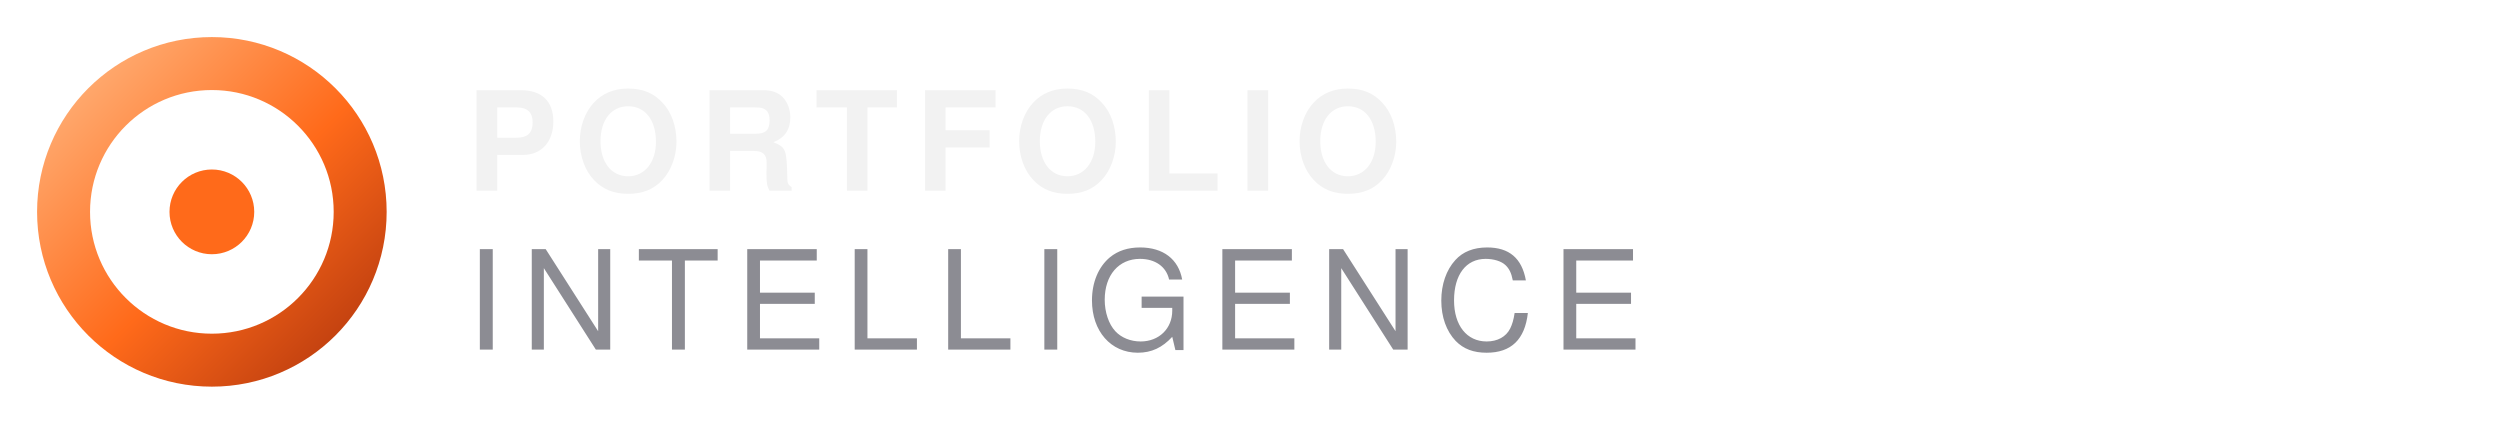
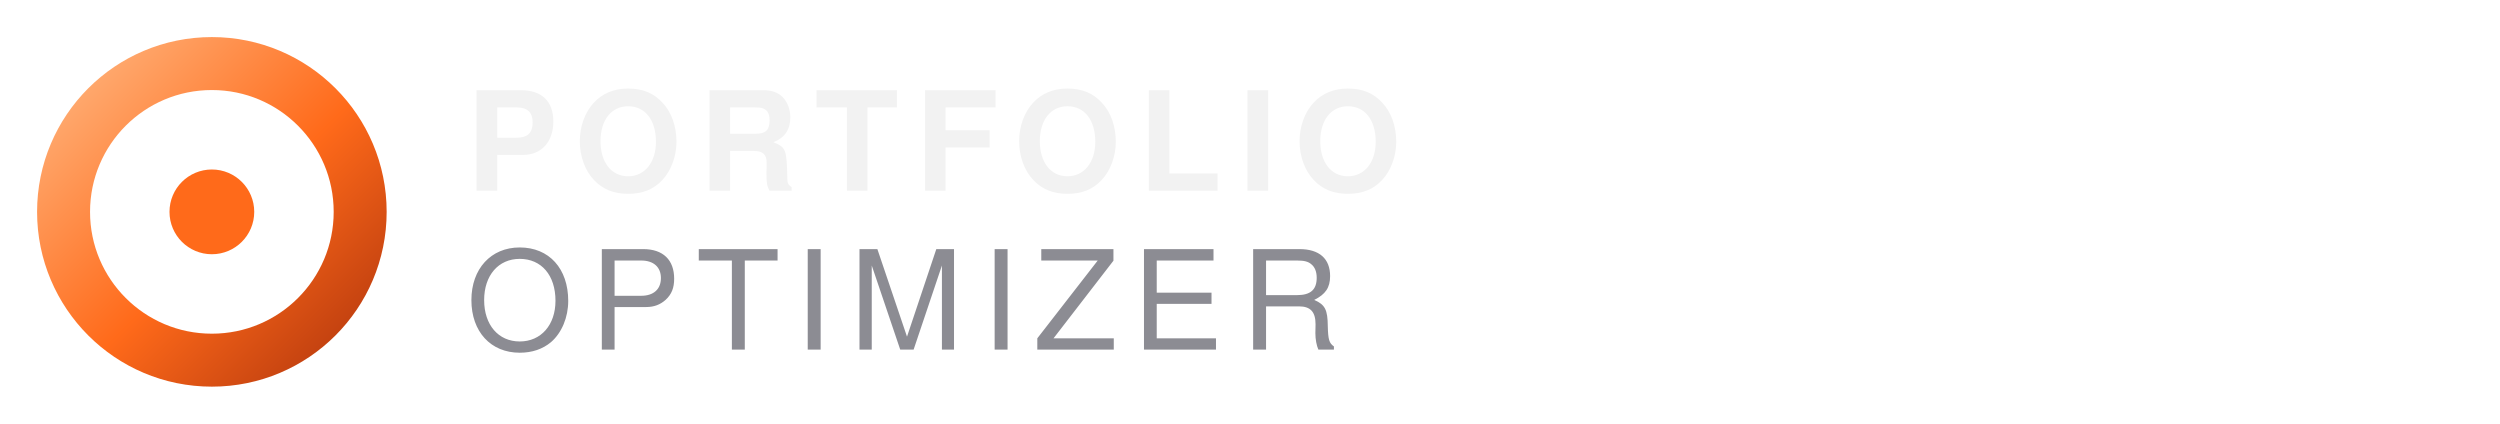
<svg xmlns="http://www.w3.org/2000/svg" width="236" height="40" viewBox="0 0 236 40">
  <defs>
    <linearGradient id="g" x1="0" y1="0" x2="1" y2="1">
      <stop offset="0" stop-color="#FFB27A" />
      <stop offset="0.55" stop-color="#FF6A1A" />
      <stop offset="1" stop-color="#B83A0E" />
    </linearGradient>
  </defs>
  <circle cx="20" cy="20" r="14" fill="none" stroke="url(#g)" stroke-width="5" />
  <circle cx="20" cy="20" r="4" fill="#FF6A1A" />
  <text x="44" y="18" font-family="Manrope, Helvetica, Arial, sans-serif" font-size="13" font-weight="700" fill="#F2F2F2" letter-spacing="1.6">PORTFOLIO</text>
-   <text x="44" y="33" font-family="Manrope, Helvetica, Arial, sans-serif" font-size="13" font-weight="400" fill="#8C8C93" letter-spacing="1.6">INTELLIGENCE</text>
+   <text x="44" y="33" font-family="Manrope, Helvetica, Arial, sans-serif" font-size="13" font-weight="400" fill="#8C8C93" letter-spacing="1.6">OPTIMIZER</text>
</svg>
